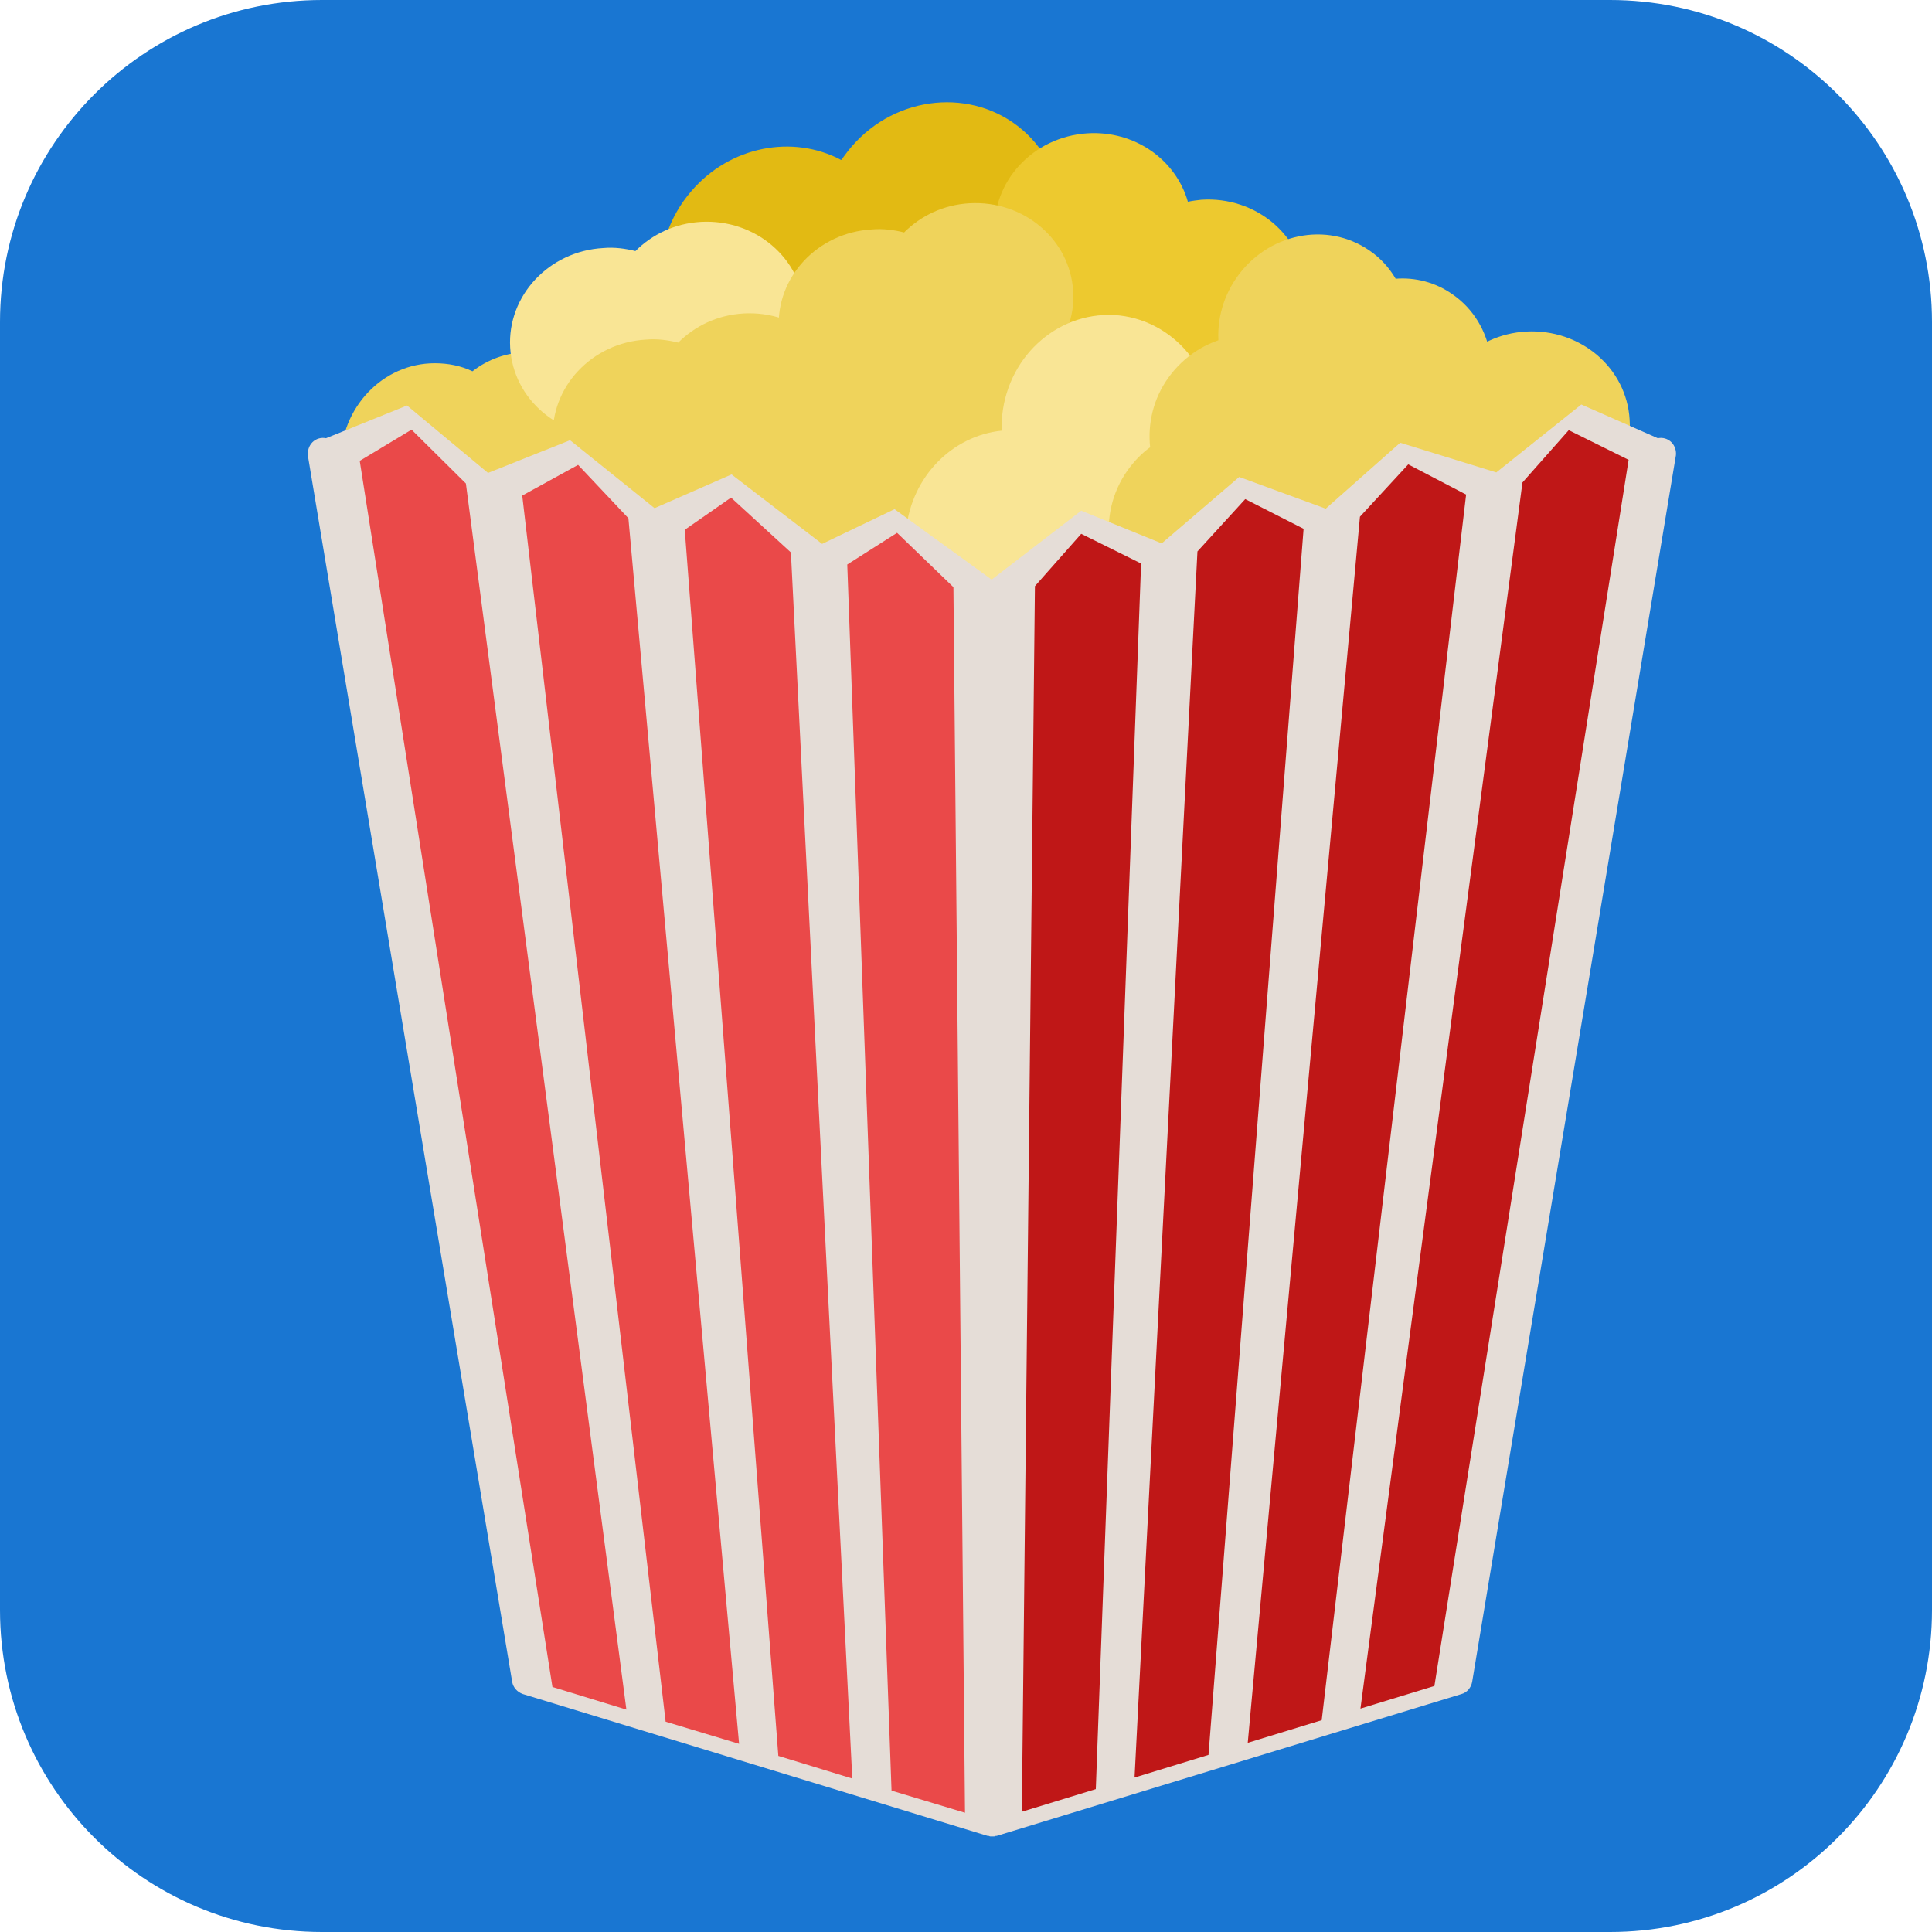
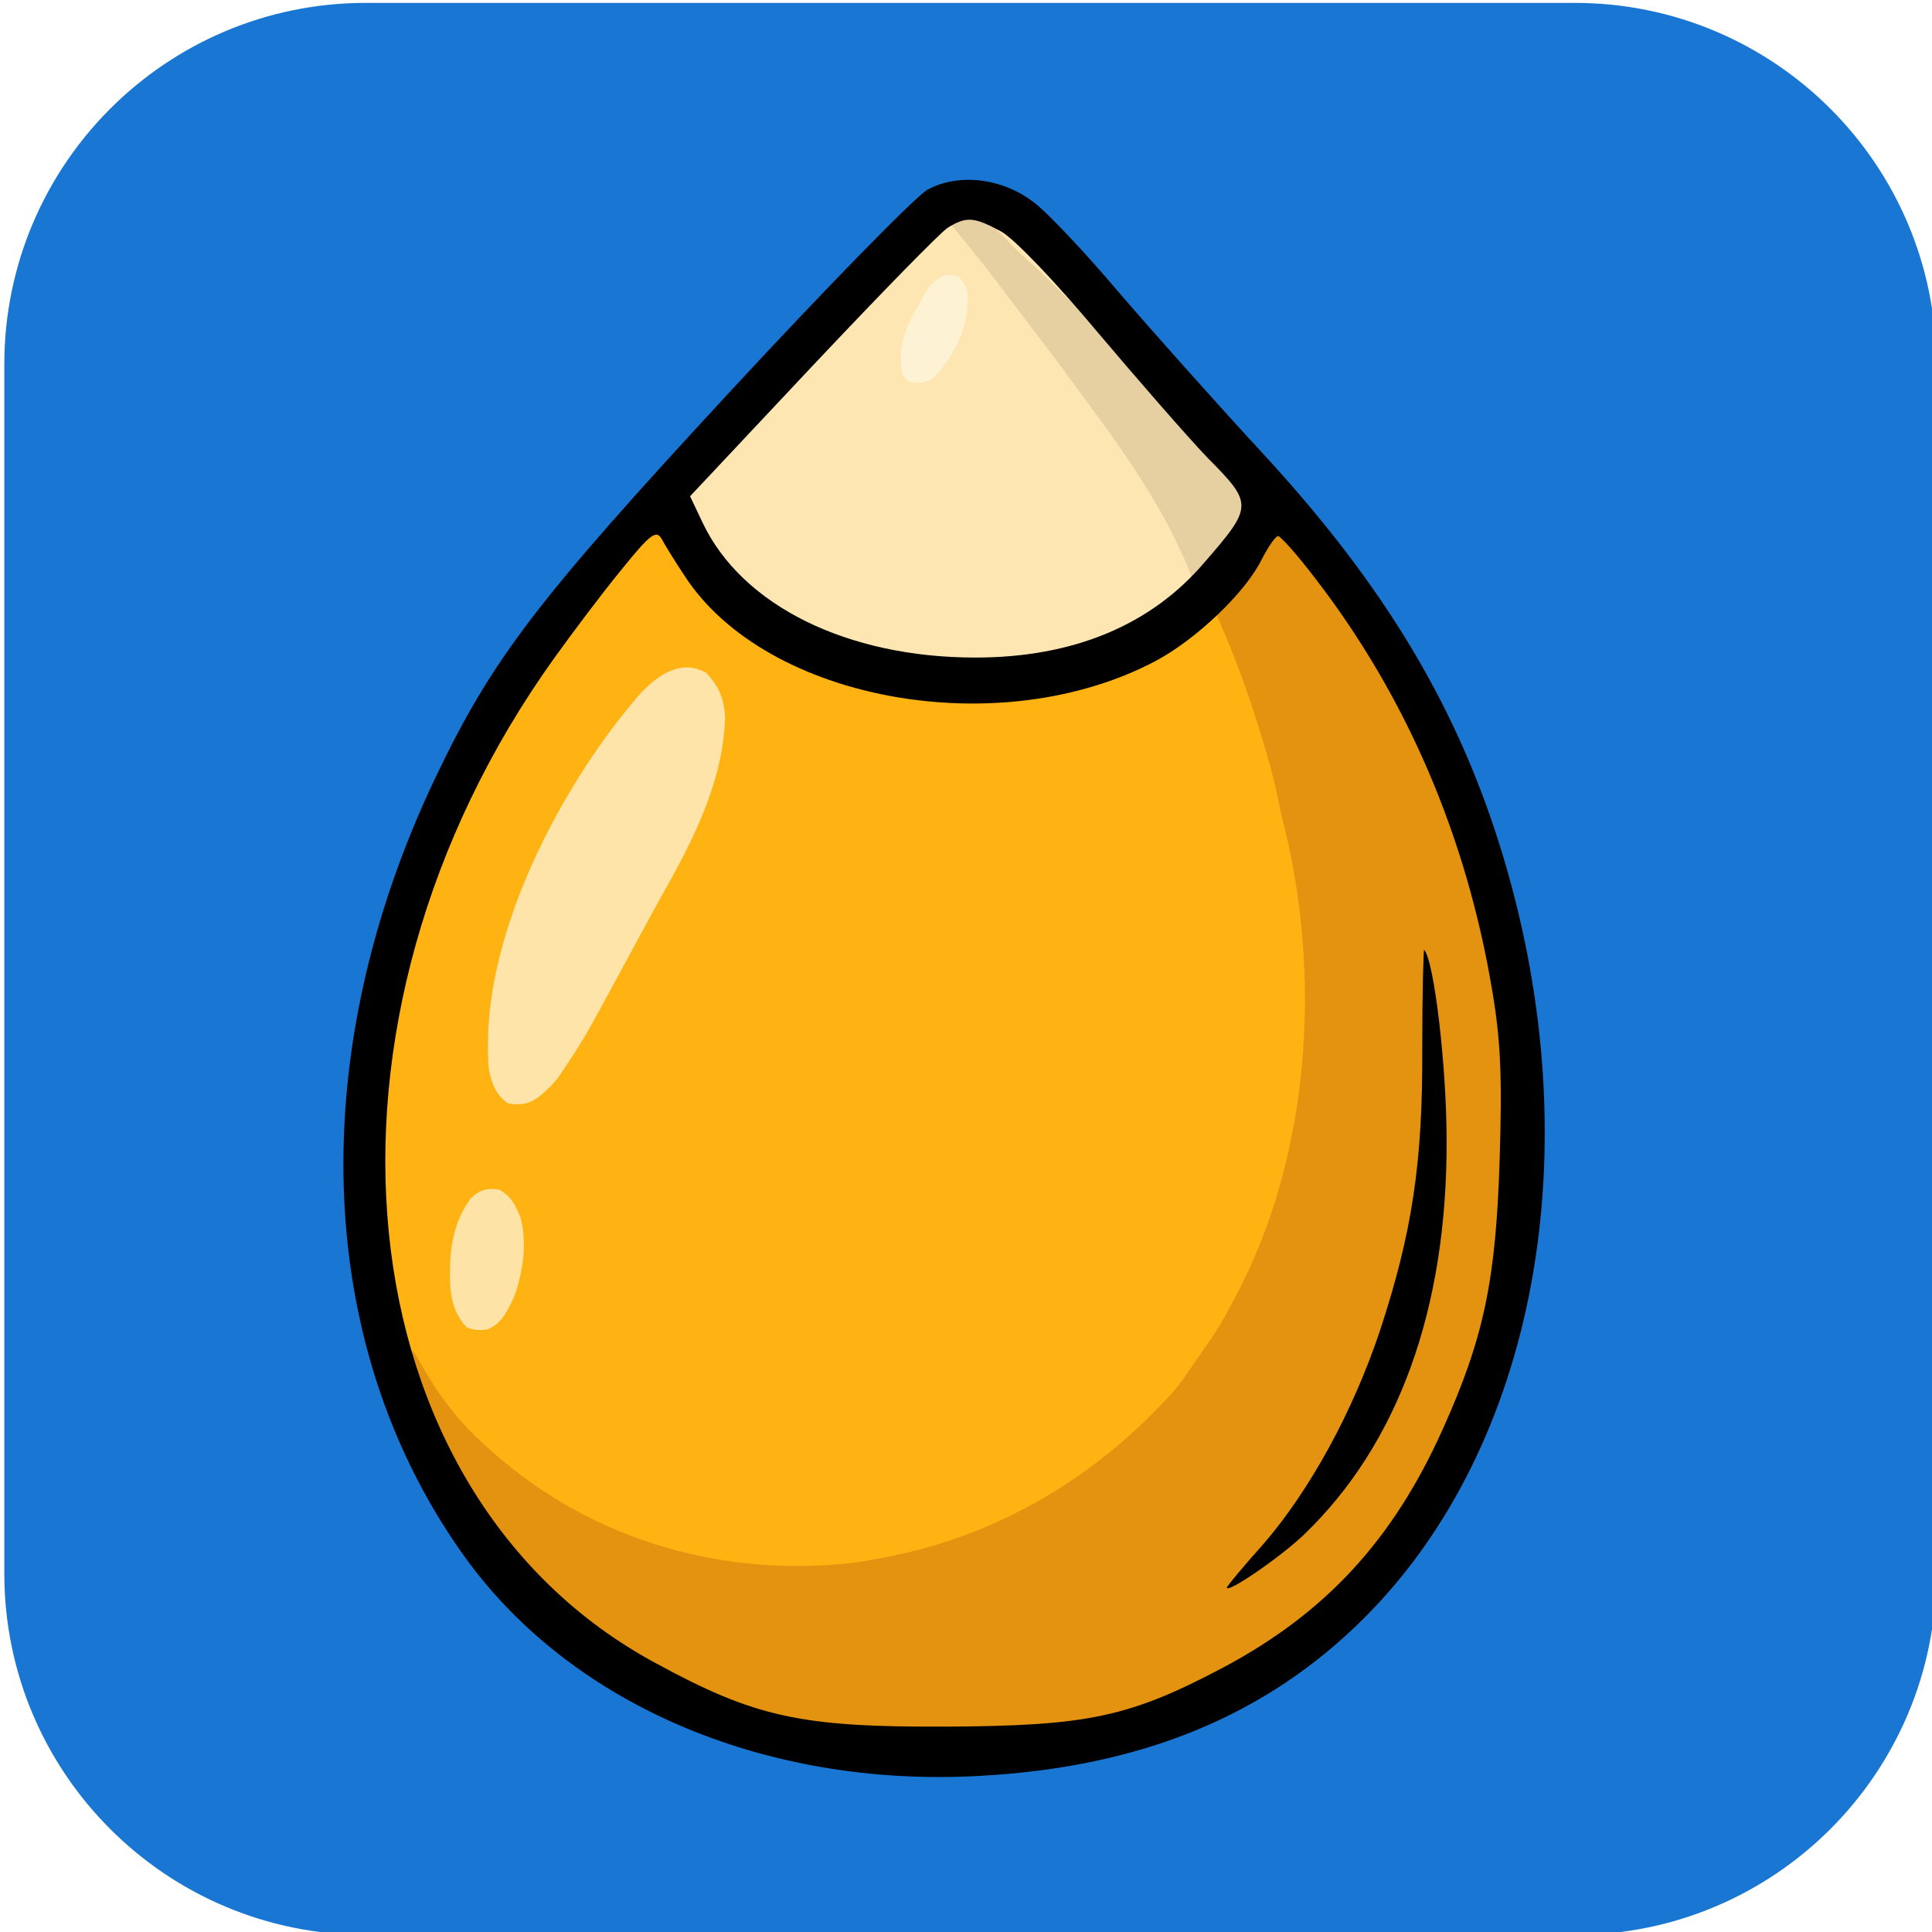
- <svg xmlns="http://www.w3.org/2000/svg" width="192" height="192" viewBox="0 0 192 192" version="1.1">
-   <defs>
-     <style type="text/css">
-       
+ <svg xmlns="http://www.w3.org/2000/svg" width="192" height="192" viewBox="0 0 192 192" version="1.1" id="svg23">
+   <defs id="defs1">
+     <style type="text/css" id="style1">
        @font-face {
          font-family: 'Kaushan';
          src: url('/home/dm/.local/share/fonts/KaushanScript-Regular.ttf') format('truetype');
        }
-       
-     </style>
+       </style>
  </defs>
-   <rect x="0" y="0" width="192" height="192" rx="32" ry="32" fill="#1976d2" />
-   <g transform="matrix(0.5,0,0,0.5,-25.5,-28)">
-     <path style="fill:#e2ba13" d="m 188.4,94 c -8.9,10.3 -8.1,25.6 1.7,34 4,3.4 8.8,5.2 13.7,5.5 1.3,2.9 3.3,5.5 5.8,7.7 9.8,8.5 25,7 33.9,-3.3 4.2,-4.9 6.3,-11 6.2,-16.9 2.2,-1.4 4.3,-3.1 6.2,-5.2 8.9,-10.3 8.1,-25.6 -1.7,-34 -9.8,-8.4 -25,-7 -33.9,3.3 -0.8,0.9 -1.4,1.8 -2.1,2.7 -9.6,-5.1 -22.1,-2.8 -29.8,6.2 z" />
-     <path style="fill:#edc92f" d="m 267.1,82.5 c -10.8,0.7 -19,9.6 -18.4,19.9 0.3,4.1 1.9,7.9 4.5,10.8 -0.9,2.4 -1.3,4.9 -1.2,7.6 0.6,10.3 9.9,18.1 20.7,17.4 5.2,-0.3 9.7,-2.5 13,-5.8 2,0.5 4.2,0.7 6.4,0.6 10.8,-0.7 19,-9.6 18.4,-19.9 -0.6,-10.3 -9.9,-18.1 -20.7,-17.4 -0.9,0.1 -1.8,0.2 -2.7,0.4 -2.4,-8.4 -10.6,-14.2 -20,-13.6 z" />
-     <path style="fill:#efd35b" d="m 174.7,145.6 c 0,-10.8 -8.4,-19.6 -18.7,-19.6 -4.2,0 -8,1.4 -11.1,3.8 -2.3,-1.1 -4.8,-1.6 -7.5,-1.6 -10.3,0 -18.7,8.8 -18.7,19.6 0,5.2 1.9,9.9 5,13.4 -0.6,2 -1,4.1 -1,6.3 0,10.8 8.4,19.6 18.7,19.6 10.3,0 18.7,-8.8 18.7,-19.6 0,-0.9 -0.1,-1.8 -0.2,-2.7 8.5,-2 14.8,-9.8 14.8,-19.2 z" />
-     <path style="fill:#f9e595" d="m 195.7,155.9 c 10.8,-0.6 19.1,-9.5 18.5,-19.8 -0.2,-4.2 -1.9,-7.9 -4.5,-10.9 0.9,-2.4 1.4,-4.9 1.2,-7.6 -0.6,-10.3 -9.8,-18.1 -20.6,-17.5 -5.2,0.3 -9.7,2.5 -13,5.8 -2,-0.5 -4.2,-0.8 -6.4,-0.6 -10.8,0.6 -19.1,9.5 -18.5,19.8 0.6,10.3 9.8,18.1 20.6,17.5 0.9,-0.1 1.8,-0.2 2.7,-0.3 2.4,8.2 10.6,14.1 20,13.6 z" />
-     <g id="g9">
-       <path style="fill:#efd35b" d="m 359.7,177.7 c 10.8,-0.6 19.1,-9.5 18.5,-19.8 -0.2,-4.2 -1.9,-7.9 -4.5,-10.9 0.9,-2.4 1.4,-4.9 1.2,-7.6 -0.6,-10.3 -9.8,-18.1 -20.6,-17.5 -5.2,0.3 -9.7,2.5 -13,5.8 -2,-0.5 -4.2,-0.8 -6.4,-0.6 -10.8,0.6 -19.1,9.5 -18.5,19.8 0.6,10.3 9.8,18.1 20.6,17.5 0.9,-0.1 1.8,-0.2 2.7,-0.3 2.4,8.3 10.6,14.2 20,13.6 z" />
-       <path style="fill:#efd35b" d="m 204.2,174.1 c 10.8,-0.6 19.1,-9.5 18.5,-19.8 -0.2,-4.2 -1.9,-7.9 -4.5,-10.9 0.9,-2.4 1.4,-4.9 1.2,-7.6 -0.6,-10.3 -9.8,-18.1 -20.6,-17.5 -5.2,0.3 -9.7,2.5 -13,5.8 -2,-0.5 -4.2,-0.8 -6.4,-0.6 -10.8,0.6 -19.1,9.5 -18.5,19.8 0.6,10.3 9.8,18.1 20.6,17.5 0.9,-0.1 1.8,-0.2 2.7,-0.3 2.4,8.3 10.6,14.1 20,13.6 z" />
-       <path style="fill:#efd35b" d="m 249.1,152.2 c 10.8,-0.6 19.1,-9.5 18.5,-19.8 -0.2,-4.1 -1.9,-7.9 -4.5,-10.9 0.9,-2.4 1.4,-4.9 1.2,-7.6 -0.6,-10.3 -9.8,-18.1 -20.6,-17.5 -5.2,0.3 -9.7,2.5 -13,5.8 -2,-0.5 -4.2,-0.8 -6.4,-0.6 -10.8,0.6 -19.1,9.5 -18.5,19.8 0.6,10.3 9.8,18.1 20.6,17.5 0.9,-0.1 1.8,-0.2 2.7,-0.3 2.4,8.3 10.6,14.2 20,13.6 z" />
-       <path style="fill:#efd35b" d="m 343.9,141.2 c 6.1,-8.9 4.2,-20.9 -4.2,-26.7 -3.4,-2.4 -7.4,-3.4 -11.3,-3.1 -1.3,-2.2 -3,-4.1 -5.2,-5.6 -8.5,-5.9 -20.4,-3.4 -26.5,5.5 -2.9,4.2 -4,9.2 -3.4,13.8 -1.7,1.3 -3.2,2.8 -4.4,4.6 -6.1,8.9 -4.2,20.9 4.3,26.7 8.5,5.9 20.4,3.4 26.5,-5.5 0.5,-0.8 1,-1.5 1.4,-2.3 7.8,3.2 17.5,0.4 22.8,-7.4 z" />
-       <path style="fill:#efd35b" d="m 258.2,145.6 c 1.3,-10.7 -6,-20.4 -16.2,-21.7 -4.1,-0.5 -8.1,0.5 -11.5,2.5 -2.2,-1.3 -4.6,-2.2 -7.2,-2.5 -10.2,-1.2 -19.6,6.5 -20.9,17.2 -0.6,5.1 0.7,10 3.4,13.9 -0.9,1.9 -1.5,4 -1.8,6.2 -1.3,10.7 6,20.4 16.2,21.7 10.2,1.2 19.6,-6.5 20.9,-17.2 0.1,-0.9 0.2,-1.8 0.1,-2.7 8.6,-1 15.9,-8 17,-17.4 z" />
-     </g>
-     <path style="fill:#f9e595" d="m 231.1,161.3 c -1.3,12.2 7.1,23 18.7,24.3 4.7,0.5 9.2,-0.6 12.9,-3 2.5,1.5 5.2,2.4 8.2,2.8 11.6,1.2 22,-7.6 23.3,-19.8 0.6,-5.8 -1,-11.3 -4,-15.6 1,-2.2 1.6,-4.5 1.9,-7 1.3,-12.2 -7.1,-23 -18.6,-24.3 -11.6,-1.2 -22,7.6 -23.3,19.8 -0.1,1 -0.1,2.1 -0.1,3.1 -9.8,1 -17.9,9.1 -19,19.7 z" />
-     <path style="fill:#efd35b" d="m 330.2,161.7 c 6.3,-8.8 4.5,-20.8 -3.9,-26.8 -3.4,-2.4 -7.3,-3.5 -11.3,-3.3 -1.3,-2.2 -3,-4.1 -5.2,-5.7 -8.4,-6 -20.3,-3.6 -26.6,5.2 -3,4.2 -4.1,9.1 -3.6,13.8 -1.7,1.2 -3.2,2.8 -4.5,4.6 -6.2,8.8 -4.5,20.8 3.9,26.8 8.4,6 20.3,3.6 26.6,-5.2 0.5,-0.8 1,-1.5 1.4,-2.3 8,3.3 17.7,0.5 23.2,-7.1 z" />
-     <g id="g14">
-       <path style="fill:#e5ddd7" d="m 383.2,143.9 c -0.7,-0.7 -1.7,-1 -2.7,-0.8 l -15.2,-6.7 -16.9,13.5 -19.1,-5.9 -14.8,13.1 -17.2,-6.3 -15.4,13.2 -16,-6.5 -17.8,13.7 -19.3,-14 -14.4,6.9 -18,-13.8 -15.3,6.7 -16.8,-13.5 -16.3,6.5 -16.1,-13.4 -16.1,6.5 c -1,-0.2 -2,0.1 -2.7,0.8 -0.7,0.7 -1,1.7 -0.9,2.7 l 40.6,243.7 c 0.2,1.1 1,2 2.1,2.4 l 92.4,28.2 c 0,0 0,0 0.1,0 v 0 h 0.1 c 0.1,0 0.2,0.1 0.3,0.1 0.1,0 0.2,0 0.3,0 h 0.1 v 0 0 h 0.1 c 0.1,0 0.2,0 0.3,0 0.1,0 0.2,0 0.3,-0.1 h 0.1 v 0 c 0,0 0,0 0.1,0 l 92.4,-28.2 c 1.1,-0.3 1.9,-1.3 2.1,-2.4 l 40.5,-243.8 c 0.1,-0.9 -0.2,-1.9 -0.9,-2.6 z" />
-       <path style="fill:#e5ddd7" d="M 248.1,418 Z" />
-       <path style="fill:#e5ddd7" d="M 248.1,418 Z" />
-       <polygon style="fill:#e5ddd7" points="248.1,418 248.1,174.3 " />
-     </g>
-     <g id="g18">
-       <polygon style="fill:#ea4949" points="160.8,391.3 175.5,395.8 143.6,152.1 132.8,141.4 122.5,147.6 " />
-       <polygon style="fill:#ea4949" points="183.3,398.2 197.9,402.6 175.9,159 165.9,148.4 154.8,154.5 " />
-       <polygon style="fill:#ea4949" points="205.7,405 220.4,409.5 208.2,165.8 196.3,154.9 187.1,161.3 " />
-       <polygon style="fill:#ea4949" points="228.2,411.9 242.8,416.3 240.5,172.7 229.3,161.9 219.4,168.2 " />
-     </g>
-     <g id="g22">
-       <polygon style="fill:#bf1717" points="254.1,416.1 268.8,411.6 277.8,168 265.9,162.1 256.7,172.5 " />
-       <polygon style="fill:#bf1717" points="276.5,409.3 291.2,404.8 310.1,161.1 298.5,155.2 289,165.6 " />
-       <polygon style="fill:#bf1717" points="299,402.4 313.7,397.9 342.4,154.3 330.9,148.3 321.3,158.7 " />
-       <polygon style="fill:#bf1717" points="321.4,395.6 336.1,391.1 374.7,147.4 362.8,141.5 353.6,151.9 " />
-     </g>
+   <rect x="0.428" y="0.287" rx="35.925" ry="35.925" width="192" height="192" fill="#1976d2" id="rect1" style="stroke-width:1.996" />
+   <path d="m 98.5,19.572 c 0,0.129 0,0.258 0,0.39 0.152,0.019 0.304,0.037 0.461,0.055 3.106,0.698 5.631,3.565 7.792,5.892 0.091,0.098 0.182,0.195 0.276,0.296 0.26,0.28 0.517,0.562 0.775,0.844 0.151,0.165 0.302,0.331 0.458,0.501 0.327,0.407 0.327,0.407 0.327,0.797 0.178,0.064 0.357,0.129 0.54,0.195 0.266,0.323 0.52,0.658 0.766,0.999 0.573,0.778 1.157,1.496 1.817,2.188 0.425,0.458 0.811,0.949 1.203,1.441 0.672,0.832 1.365,1.642 2.058,2.453 0.187,0.219 0.373,0.439 0.56,0.659 1.573,1.857 3.201,3.653 4.845,5.437 0.101,0.11 0.203,0.22 0.307,0.334 0.295,0.32 0.59,0.64 0.886,0.959 0.13,0.141 0.13,0.141 0.262,0.285 0.488,0.525 0.99,1.023 1.51,1.51 0.734,0.689 1.424,1.416 2.11,2.16 0.124,0.134 0.248,0.268 0.375,0.405 0.259,0.281 0.518,0.561 0.777,0.842 0.394,0.428 0.789,0.854 1.185,1.281 0.253,0.274 0.506,0.549 0.76,0.823 0.117,0.126 0.234,0.252 0.354,0.382 0.511,0.556 1,1.111 1.453,1.723 0.129,0.164 0.259,0.327 0.392,0.496 0.119,0 0.238,0 0.36,0 0.022,0.167 0.022,0.167 0.047,0.337 0.173,0.574 0.446,0.861 0.832,1.297 1.372,1.601 2.592,3.343 3.784,5.104 0.215,0.314 0.215,0.314 0.562,0.673 0.196,0.322 0.386,0.648 0.574,0.975 0.53,0.912 1.084,1.798 1.664,2.674 0.284,0.446 0.284,0.446 0.557,0.99 0.132,0.213 0.132,0.213 0.268,0.431 0.178,0 0.357,0 0.54,0 0,0.257 0,0.515 0,0.78 0.138,0.355 0.138,0.355 0.345,0.702 0.077,0.137 0.153,0.275 0.232,0.417 0.085,0.15 0.17,0.3 0.257,0.454 5.292,9.635 5.292,9.635 5.292,11.689 0.119,0.064 0.238,0.129 0.36,0.195 0.129,0.387 0.254,0.776 0.368,1.168 0.166,0.567 0.343,1.13 0.523,1.693 3.072,9.622 3.072,9.622 3.072,12.155 0.119,0.065 0.238,0.129 0.36,0.195 0.089,0.481 0.089,0.481 0.158,1.158 0.105,0.975 0.225,1.943 0.373,2.911 0.032,0.207 0.062,0.414 0.094,0.627 0.061,0.4 0.123,0.799 0.186,1.199 0.588,3.938 0.69,7.932 0.677,11.913 -0.002,0.69 0,1.38 0.003,2.07 0.001,2.125 -0.034,4.162 -0.41,6.254 -0.067,0.497 -0.132,0.993 -0.194,1.491 -1.681,12.92 -6.406,26.017 -15.299,35.172 -0.141,0.153 -0.282,0.306 -0.428,0.463 -0.156,0.169 -0.312,0.338 -0.473,0.512 -0.114,0.128 -0.229,0.256 -0.346,0.389 -2.567,2.848 -5.663,5.231 -8.842,7.217 -0.121,0.075 -0.241,0.151 -0.366,0.229 -9.333,5.816 -9.333,5.816 -13.326,5.816 -0.059,0.129 -0.119,0.257 -0.18,0.39 -0.37,0.106 -0.37,0.106 -0.859,0.188 -0.756,0.135 -1.507,0.281 -2.258,0.446 -0.191,0.042 -0.382,0.084 -0.579,0.127 -0.392,0.086 -0.783,0.173 -1.175,0.259 -0.957,0.209 -1.908,0.406 -2.876,0.54 0,0.129 0,0.257 0,0.39 -0.364,-0.057 -0.727,-0.114 -1.091,-0.171 -0.365,-0.056 -0.365,-0.056 -0.711,0.171 -0.534,0.043 -1.064,0.074 -1.599,0.098 -0.251,0.012 -0.251,0.012 -0.507,0.021 -0.366,0.016 -0.732,0.032 -1.099,0.048 -0.583,0.026 -1.166,0.057 -1.749,0.088 -5.175,0.262 -10.261,-0.053 -15.404,-0.648 0,0.065 0,0.129 0,0.195 -0.297,0 -0.594,0 -0.901,0 0.059,-0.129 0.119,-0.257 0.18,-0.39 -0.123,-0.021 -0.246,-0.044 -0.372,-0.068 -6.643,-1.228 -12.894,-3.33 -18.898,-6.655 -0.946,-0.532 -0.946,-0.532 -1.988,-0.687 0,-0.193 0,-0.386 0,-0.585 -0.426,-0.323 -0.846,-0.608 -1.295,-0.89 -1.23,-0.795 -2.343,-1.666 -3.448,-2.652 -0.483,-0.432 -0.483,-0.432 -1.202,-0.358 -0.007,-0.107 -0.015,-0.215 -0.022,-0.326 -0.239,-0.684 -0.737,-1.034 -1.251,-1.478 -1.033,-0.925 -2.004,-1.897 -2.95,-2.925 -0.117,-0.126 -0.234,-0.253 -0.354,-0.383 -0.693,-0.758 -1.344,-1.539 -1.971,-2.362 -0.317,-0.347 -0.607,-0.524 -1.019,-0.716 0,-0.193 0,-0.386 0,-0.585 -0.175,-0.359 -0.175,-0.359 -0.417,-0.707 -0.077,-0.119 -0.155,-0.238 -0.234,-0.361 -0.255,-0.352 -0.255,-0.352 -0.79,-0.492 0,-0.193 0,-0.386 0,-0.585 -0.34,-0.417 -0.62,-0.726 -1.081,-0.975 -0.035,-0.209 -0.035,-0.209 -0.07,-0.422 -0.139,-0.694 -0.448,-1.207 -0.797,-1.796 -0.873,-1.518 -1.629,-3.094 -2.378,-4.686 -0.088,-0.186 -0.176,-0.373 -0.267,-0.565 -0.118,-0.251 -0.118,-0.251 -0.237,-0.507 -0.204,-0.434 -0.204,-0.434 -0.574,-0.8 -0.419,-0.68 -0.438,-1.149 -0.54,-1.95 -0.176,-0.55 -0.176,-0.55 -0.36,-0.975 -0.119,0 -0.238,0 -0.36,0 -0.059,-0.257 -0.119,-0.515 -0.18,-0.78 -0.119,0 -0.238,0 -0.36,0 0.18,-0.585 0.18,-0.585 0.36,-0.78 -0.078,-0.243 -0.078,-0.243 -0.158,-0.491 -0.1,-0.318 -0.1,-0.318 -0.203,-0.642 -0.067,-0.21 -0.134,-0.421 -0.203,-0.638 -0.158,-0.569 -0.158,-0.569 -0.158,-1.154 -0.178,-0.064 -0.357,-0.129 -0.54,-0.195 -0.214,-0.695 -0.214,-0.695 -0.36,-1.365 0.119,0 0.238,0 0.36,0 -0.089,-0.064 -0.178,-0.129 -0.27,-0.195 -0.352,-0.509 -0.29,-0.89 -0.265,-1.507 -0.009,-0.755 -0.191,-1.47 -0.365,-2.198 -0.119,0 -0.238,0 -0.36,0 -0.1,-1.145 -0.192,-2.29 -0.27,-3.437 -0.076,-1.691 -0.076,-1.691 -0.364,-3.343 -0.127,-0.641 -0.113,-1.28 -0.112,-1.932 -5.75e-4,-0.15 -0.001,-0.3 -0.002,-0.454 -0.002,-0.494 -0.002,-0.988 -0.002,-1.482 -5.02e-4,-0.343 -0.001,-0.687 -0.002,-1.03 -0.001,-0.719 -0.002,-1.438 -0.001,-2.157 2.1e-5,-0.923 -0.002,-1.846 -0.005,-2.769 -0.002,-0.709 -0.002,-1.417 -0.002,-2.126 -1.77e-4,-0.34 -10e-4,-0.681 -0.002,-1.021 -0.002,-0.475 -0.001,-0.95 -1.64e-4,-1.424 -10e-4,-0.141 -0.002,-0.283 -0.003,-0.429 0.006,-0.973 0.006,-0.973 0.407,-1.408 0.099,-0.375 0.099,-0.375 0.153,-0.807 0.023,-0.161 0.046,-0.321 0.07,-0.487 0.023,-0.168 0.045,-0.336 0.069,-0.51 0.024,-0.165 0.048,-0.33 0.073,-0.5 0.122,-0.865 0.204,-1.693 0.175,-2.571 0.119,0 0.238,0 0.36,0 0.059,-0.901 0.119,-1.802 0.18,-2.73 0.119,0 0.238,0 0.36,0 0.022,-0.304 0.022,-0.304 0.045,-0.614 0.143,-1.239 0.516,-2.414 0.856,-3.603 0.132,-0.465 0.263,-0.931 0.394,-1.397 0.087,-0.307 0.087,-0.307 0.177,-0.62 0.148,-0.585 0.248,-1.162 0.33,-1.761 0.119,0 0.238,0 0.36,0 0.024,-0.141 0.047,-0.282 0.071,-0.427 0.185,-0.93 0.511,-1.804 0.819,-2.694 0.106,-0.307 0.106,-0.307 0.214,-0.621 0.725,-2.06 1.587,-4.04 2.499,-6.01 -0.119,-0.064 -0.238,-0.129 -0.36,-0.195 0.178,0 0.357,0 0.54,0 0.039,-0.152 0.077,-0.304 0.117,-0.46 0.329,-0.961 0.79,-1.819 1.257,-2.709 0.183,-0.35 0.366,-0.7 0.547,-1.051 0.081,-0.154 0.161,-0.308 0.245,-0.466 0.203,-0.371 0.203,-0.371 0.176,-0.774 0.177,-0.198 0.358,-0.393 0.54,-0.585 0.139,-0.221 0.27,-0.446 0.395,-0.676 0.07,-0.127 0.14,-0.255 0.211,-0.386 0.107,-0.198 0.107,-0.198 0.216,-0.4 0.143,-0.262 0.286,-0.524 0.429,-0.786 0.094,-0.174 0.094,-0.174 0.19,-0.351 0.172,-0.309 0.356,-0.61 0.541,-0.911 -0.059,-0.129 -0.119,-0.257 -0.18,-0.39 0.108,-0.046 0.216,-0.093 0.328,-0.141 0.484,-0.307 0.631,-0.589 0.911,-1.114 0.618,-1.095 1.299,-2.126 2.004,-3.157 0.157,-0.23 0.157,-0.23 0.317,-0.465 0.885,-1.29 1.794,-2.558 2.716,-3.817 0.153,-0.21 0.305,-0.42 0.457,-0.63 0.079,-0.107 0.157,-0.213 0.239,-0.323 0.388,-0.538 0.692,-0.977 0.775,-1.664 0.105,-0.016 0.21,-0.028 0.318,-0.043 0.552,-0.209 0.727,-0.525 1.078,-1.03 0.734,-1.008 1.514,-1.946 2.331,-2.876 0.124,-0.141 0.248,-0.283 0.375,-0.428 0.251,-0.286 0.503,-0.573 0.755,-0.859 0.46,-0.525 0.914,-1.056 1.369,-1.586 0.871,-1.017 1.748,-2.026 2.647,-3.014 0.235,-0.259 0.235,-0.259 0.476,-0.523 0.38,-0.366 0.38,-0.366 0.74,-0.366 0.037,-0.109 0.074,-0.217 0.113,-0.329 0.272,-0.495 0.597,-0.795 1.017,-1.145 0.432,-0.39 0.818,-0.822 1.213,-1.256 0.945,-1.038 1.89,-2.056 2.915,-3.002 0.328,-0.313 0.632,-0.643 0.936,-0.983 0.473,-0.5 0.473,-0.5 0.833,-0.5 0.059,-0.193 0.119,-0.386 0.18,-0.585 0.269,-0.287 0.269,-0.287 0.617,-0.597 0.933,-0.857 1.79,-1.787 2.654,-2.724 0.173,-0.187 0.345,-0.373 0.518,-0.56 0.36,-0.389 0.719,-0.778 1.078,-1.168 0.456,-0.495 0.914,-0.989 1.371,-1.484 0.356,-0.385 0.712,-0.77 1.067,-1.155 0.249,-0.27 0.499,-0.539 0.748,-0.809 0.8,-0.869 1.574,-1.749 2.312,-2.679 0.323,-0.406 0.658,-0.798 0.998,-1.188 0.124,-0.142 0.247,-0.284 0.374,-0.43 0.124,-0.142 0.249,-0.285 0.377,-0.432 0.127,-0.146 0.255,-0.292 0.386,-0.443 0.673,-0.772 0.673,-0.772 1.011,-1.154 0.095,-0.112 0.19,-0.223 0.288,-0.338 0.253,-0.247 0.253,-0.247 0.613,-0.247 0,-0.129 0,-0.258 0,-0.39 0.629,-0.626 1.311,-1.183 1.982,-1.755 0.174,-0.159 0.174,-0.159 0.351,-0.321 2.709,-2.392 5.459,-2.87 8.837,-2.799 z M 36.167,126.438 c 0,0.322 0,0.644 0,0.975 0.059,0 0.119,0 0.18,0 0,-0.322 0,-0.644 0,-0.975 -0.059,0 -0.119,0 -0.18,0 z m 1.261,6.24 c 0.18,0.585 0.18,0.585 0.18,0.585 z m 0.18,0.78 c 0.18,0.39 0.18,0.39 0.18,0.39 z m 1.261,4.095 C 39.05,137.944 39.05,137.944 39.05,137.944 Z" fill="#feb313" id="path1-3" style="stroke-width:0.187" />
+   <path d="m 128.423,49.899 c 1.888,1.701 3.406,3.812 4.912,5.925 0.079,0.11 0.158,0.22 0.24,0.333 10.021,13.924 16.373,31.154 17.897,48.97 0.013,0.155 0.026,0.31 0.041,0.47 0.089,1.112 0.126,2.223 0.149,3.339 0.007,0.245 0.01,0.489 0.016,0.741 0.246,13.872 -1.959,28.009 -8.706,39.886 -0.195,0.344 -0.195,0.344 -0.394,0.695 -2.985,5.121 -6.695,9.885 -11.13,13.482 -0.123,0.102 -0.247,0.204 -0.374,0.309 -7.282,6.002 -15.609,9.515 -24.493,11.171 -0.171,0.032 -0.341,0.064 -0.517,0.097 -3.703,0.64 -7.42,0.776 -11.16,0.763 -0.223,-2.3e-4 -0.445,-5.1e-4 -0.674,-0.001 -3.557,-0.007 -7.053,-0.145 -10.579,-0.7 -0.196,-0.031 -0.393,-0.061 -0.595,-0.093 -8.296,-1.347 -16.744,-4.542 -23.587,-10.064 -0.114,-0.092 -0.228,-0.184 -0.345,-0.278 -3.99,-3.239 -7.695,-6.885 -10.613,-11.36 -0.162,-0.243 -0.324,-0.487 -0.486,-0.731 -3.409,-5.178 -6.83,-11.702 -7.826,-18.102 0.078,-0.5 0.078,-0.5 0.189,-0.846 0.714,0.311 0.956,0.695 1.334,1.428 1.602,2.932 3.658,5.706 6.034,7.882 0.098,0.091 0.196,0.182 0.297,0.276 10.115,9.395 23.099,13.17 36.099,11.895 1.483,-0.167 2.948,-0.434 4.412,-0.744 0.304,-0.063 0.304,-0.063 0.614,-0.127 10.033,-2.154 19.207,-7.426 26.591,-15.32 0.123,-0.127 0.247,-0.254 0.374,-0.385 1.042,-1.104 1.89,-2.402 2.761,-3.673 0.253,-0.366 0.509,-0.73 0.766,-1.092 0.996,-1.409 1.896,-2.857 2.702,-4.413 0.136,-0.263 0.274,-0.524 0.413,-0.785 7.103,-13.338 8.496,-30.247 5.207,-45.188 -0.143,-0.619 -0.295,-1.235 -0.452,-1.85 -0.187,-0.732 -0.339,-1.469 -0.486,-2.212 -0.453,-2.264 -1.081,-4.441 -1.757,-6.632 -0.058,-0.189 -0.115,-0.377 -0.175,-0.572 -1.029,-3.356 -2.207,-6.587 -3.576,-9.788 -0.087,-0.207 -0.173,-0.413 -0.263,-0.625 -0.119,-0.279 -0.119,-0.279 -0.24,-0.563 -0.174,-0.513 -0.174,-0.513 -0.174,-1.359 0.347,-0.379 0.347,-0.379 0.827,-0.767 2.952,-2.534 4.9,-5.82 6.73,-9.39 z" fill="#e3930f" id="path3-3" style="stroke-width:0.2" />
+   <g transform="matrix(0.06203289,0,0,-0.06707184,-4.620576,205.5276)" fill="#000000" stroke="none" id="g4">
+     <path d="m 1683.488,2772.785 c 39.36,-22.8 74.525,-54.666 103.703,-89.46 5.428,-6.31 11.14,-12.125 17.08,-17.953 10.061,-9.915 19.343,-20.296 28.559,-30.996 8.282,-9.463 16.781,-18.718 25.298,-27.968 10.031,-10.9 20.005,-21.828 29.663,-33.062 16.728,-19.296 34.357,-37.785 51.832,-56.4 5.949,-6.37 11.87,-12.763 17.777,-19.173 28.211,-30.547 57.158,-60.27 86.587,-89.641 7.344,-7.333 14.67,-14.685 21.994,-22.038 4.759,-4.761 9.519,-9.521 14.279,-14.28 2.143,-2.152 4.286,-4.304 6.494,-6.521 14.692,-14.631 29.963,-28.426 45.706,-41.914 -8.709,-46.36 -42.422,-87.683 -74.053,-121.298 -2.942,-3.214 -5.884,-6.428 -8.915,-9.74 -89.296,-93.841 -226.997,-138.009 -354.15,-142.857 -16.919,-0.412 -33.828,-0.45 -50.751,-0.344 -10.3,0.054 -20.596,10e-5 -30.896,-0.064 -58.757,-0.065 -115.846,6.458 -172.957,20.545 -3.488,0.854 -6.976,1.708 -10.57,2.588 -114.134,29.099 -217.87,89.695 -280.514,192.284 -23.655,40.026 -23.655,40.026 -23.628,56.898 4.984,12.972 13.806,20.752 23.759,30.206 1.993,1.943 3.986,3.885 6.038,5.886 12.274,11.884 24.858,23.327 37.878,34.388 9.938,8.797 19.114,18.323 28.348,27.85 6.409,6.253 12.841,12.005 19.65,17.789 20.207,17.652 38.953,36.807 57.888,55.798 4.055,4.057 8.111,8.114 12.167,12.17 8.461,8.465 16.917,16.936 25.368,25.411 10.77,10.8 21.554,21.584 32.343,32.364 8.366,8.363 16.725,16.733 25.081,25.106 3.971,3.977 7.944,7.952 11.92,11.924 18.731,18.721 37.284,37.432 54.493,57.589 8.022,9.287 16.561,18.04 25.167,26.782 1.821,1.85 3.643,3.701 5.519,5.607 3.819,3.869 7.643,7.733 11.472,11.593 3.846,3.889 7.676,7.792 11.492,11.711 45.584,46.812 100.816,91.486 168.877,59.22 z" fill="#fee6b3" id="path4" style="stroke-width:3.368" />
+     <path d="m 1573.938,2777.222 c 50.017,-5.726 97.615,-52.968 128.685,-82.916 6.886,-6.468 14.113,-12.443 21.635,-18.424 12.656,-10.108 24.333,-20.692 35.926,-31.601 10.418,-9.648 21.11,-19.084 31.824,-28.515 12.619,-11.113 25.166,-22.255 37.315,-33.708 21.043,-19.673 43.219,-38.523 65.202,-57.502 7.484,-6.495 14.933,-13.013 22.363,-19.548 35.488,-31.143 71.903,-61.448 108.923,-91.393 9.239,-7.477 18.454,-14.972 27.668,-22.468 5.986,-4.854 11.974,-9.707 17.963,-14.56 2.696,-2.194 5.391,-4.388 8.169,-6.648 18.482,-14.917 37.693,-28.981 57.497,-42.733 -2.671,-11.589 -5.74,-20.805 -12.72,-31.172 -1.724,-2.562 -3.448,-5.123 -5.225,-7.763 -1.851,-2.668 -3.702,-5.336 -5.609,-8.085 -1.895,-2.743 -3.789,-5.487 -5.742,-8.313 -36.807,-52.233 -36.807,-52.233 -59.328,-61.331 -11.93,-4.857 -19.608,-11.715 -28.88,-19.457 -3.384,-2.808 -6.768,-5.615 -10.255,-8.508 -2.555,-2.152 -5.109,-4.304 -7.741,-6.522 -7.615,9.267 -11.503,17.122 -15.658,27.607 -37.419,93.654 -102.163,180.483 -167.948,262.591 -6.165,7.702 -12.287,15.424 -18.385,23.161 -32.063,40.596 -65.18,80.629 -98.222,120.703 -8.546,10.371 -17.055,20.761 -25.501,31.186 -20.971,25.855 -42.831,51.086 -65.373,76.059 -15.628,17.35 -30.521,35.024 -45.051,52.991 2.795,0 5.589,0 8.469,0 0,2.267 0,4.535 0,6.87 z" fill="#e6cfa1" id="path8" style="stroke-width:3.814" />
+     <path d="M 1560,2783 C 1541,2773 1397,2637 1240,2480 934,2174 862,2087 771,1910 563,1505 577,1078 811,768 980,542 1296,415 1644,433 c 259,13 459,89 616,234 276,255 363,692 224,1124 -71,221 -190,405 -389,604 -72,72 -174,178 -228,236 -53,58 -115,119 -137,134 -51,36 -121,43 -170,18 z m 119,-62 c 22,-12 87,-75 153,-148 64,-70 143,-154 177,-187 73,-68 73,-72 -4,-154 -86,-94 -211,-142 -368,-142 -205,0 -374,77 -437,200 l -20,39 196,193 c 108,106 205,198 217,205 30,17 42,16 86,-6 z m -507,-511 c 131,-185 505,-247 754,-125 65,32 143,101 169,149 11,20 23,36 27,36 4,0 31,-28 59,-62 147,-176 243,-384 284,-611 14,-76 16,-131 12,-250 -6,-179 -25,-265 -92,-402 -79,-162 -186,-270 -350,-351 -151,-74 -218,-87 -445,-88 -233,-1 -306,14 -465,94 -505,252 -581,950 -162,1490 28,36 75,94 106,129 48,55 57,61 66,46 5,-9 22,-34 37,-55 z" id="path1" />
+     <path d="m 2353,1513 c 1,-171 -16,-275 -68,-421 -43,-119 -112,-236 -187,-316 -32,-33 -58,-62 -58,-64 0,-9 83,43 123,78 151,134 230,334 229,585 0,109 -20,266 -36,282 -1,2 -3,-63 -3,-144 z" id="path3" />
+     <path d="m 1610.8,2653.613 c 8.338,-8.048 12.135,-13.903 13.967,-26.536 1.427,-40.006 -13.87,-72.881 -35.847,-102.259 -11.052,-13.475 -20.441,-24.852 -36.814,-27.423 -2.45,-0.015 -4.899,-0.029 -7.423,-0.044 -2.458,-0.063 -4.916,-0.127 -7.448,-0.192 -8.55,1.723 -11.227,4.722 -16.466,12.721 -6.818,24.06 -2.889,43.128 5.338,65.72 7.459,17.191 16.946,32.391 26.816,47.753 2.122,3.589 4.244,7.177 6.431,10.874 15.138,18.921 29.325,27.732 51.447,19.385 z" fill="#fef2d5" id="path10" style="stroke-width:3.487" />
+     <path d="m 1206.433,2067.023 c 19.029,-19.682 27.603,-35.749 29.676,-64.953 -2.74,-96.901 -53.003,-185.237 -100.326,-263.035 -13.205,-21.728 -26.032,-43.729 -38.873,-65.726 -12.292,-21.046 -24.628,-42.061 -36.96,-63.077 -1.284,-2.19 -2.569,-4.38 -3.893,-6.637 -8.426,-14.361 -16.887,-28.695 -25.362,-43.02 -2.095,-3.571 -4.191,-7.141 -6.35,-10.82 -13.998,-23.58 -29.165,-45.675 -45.214,-67.548 -3.498,-4.973 -3.498,-4.973 -7.066,-10.046 -6.586,-9.031 -13.283,-15.616 -21.557,-22.666 -3.803,-3.284 -3.803,-3.284 -7.682,-6.634 -17.93,-14.013 -32.885,-17.017 -54.616,-13.37 -18.269,11.885 -24.977,26.748 -30.307,48.95 -1.522,12.36 -1.767,24.482 -1.684,36.948 0.02,3.451 0.043,6.902 0.066,10.458 4.221,180.347 127.802,386.1 240.654,507.154 30.035,31.068 68.826,55.947 109.495,34.021 z" fill="#fee4a8" id="path5" style="stroke-width:3.561" />
+     <path d="m 874.74,1301.468 c 18.271,-9.822 25.157,-21.667 33.674,-41.42 10.927,-37.877 3.761,-81.179 -10.102,-116.728 -10.726,-21.78 -21.452,-41.669 -43.777,-48.95 -12.173,-1.433 -20.813,-1.028 -32.412,3.295 -17.553,17.562 -24.628,37.036 -26.479,63.159 -1.818,48.044 3.377,91.425 33.543,128.333 13.801,12.827 27.962,15.311 45.553,12.311 z" fill="#fee3a7" id="path9" style="stroke-width:3.561" />
  </g>
</svg>
